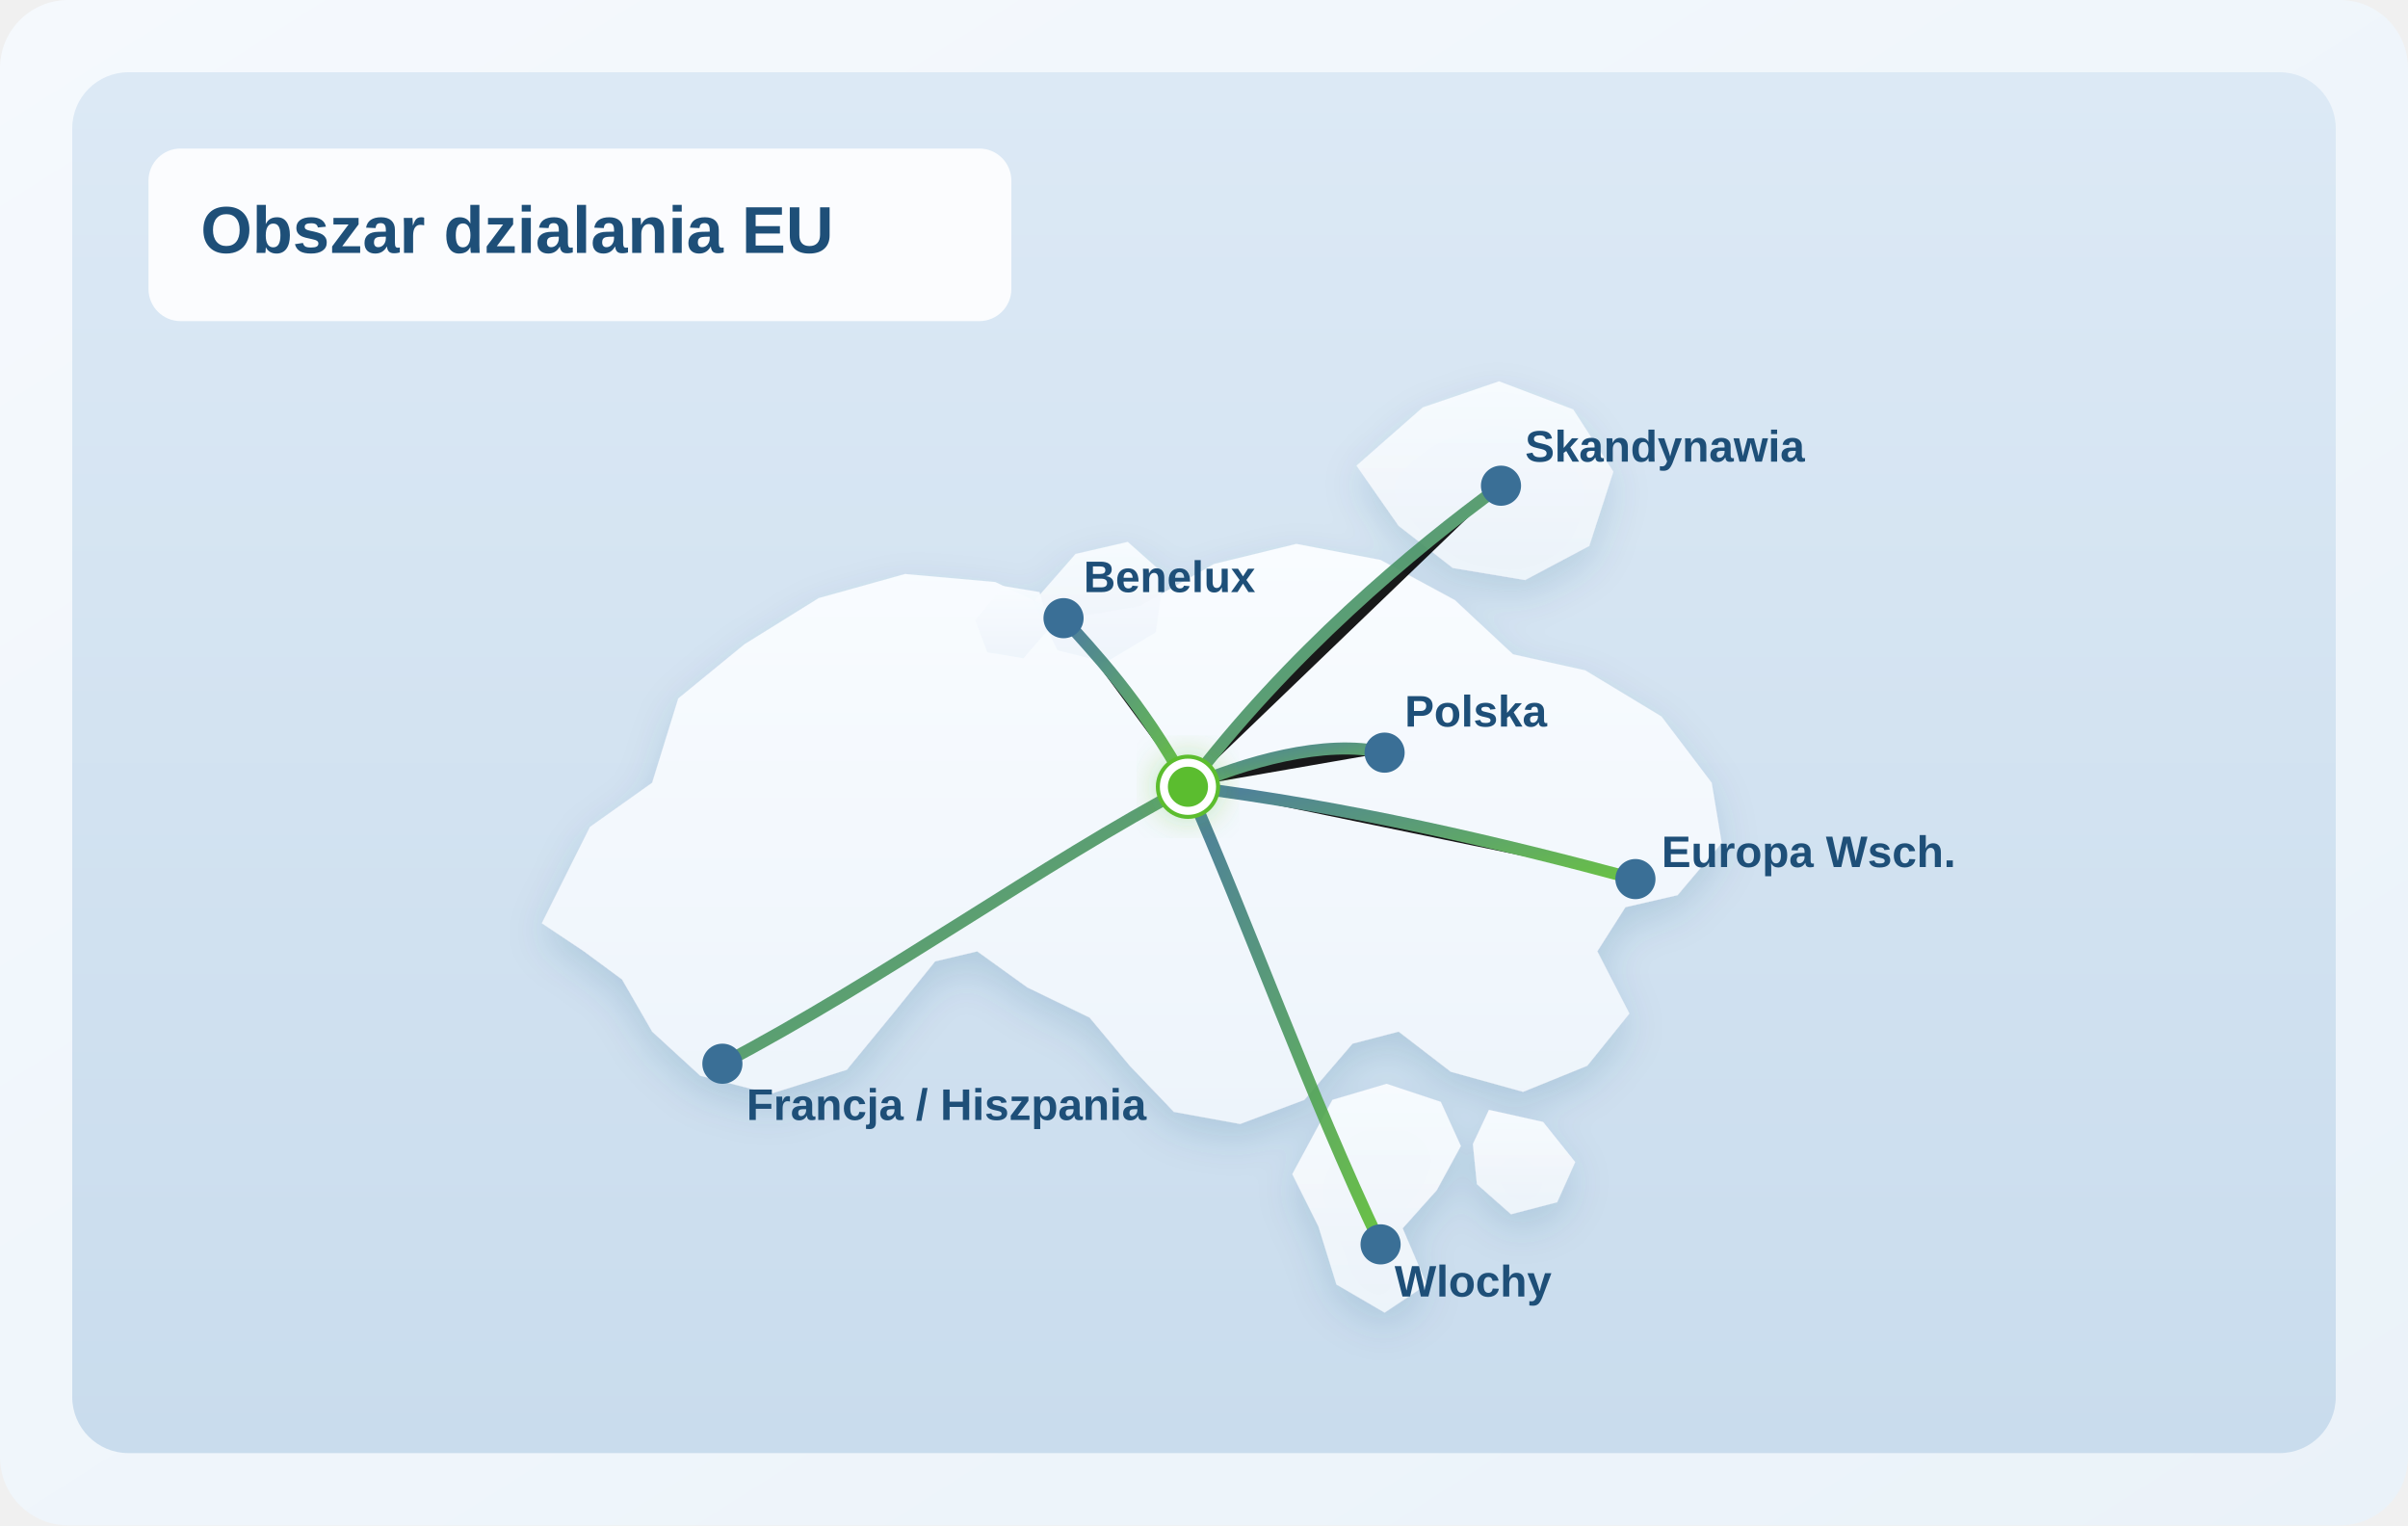
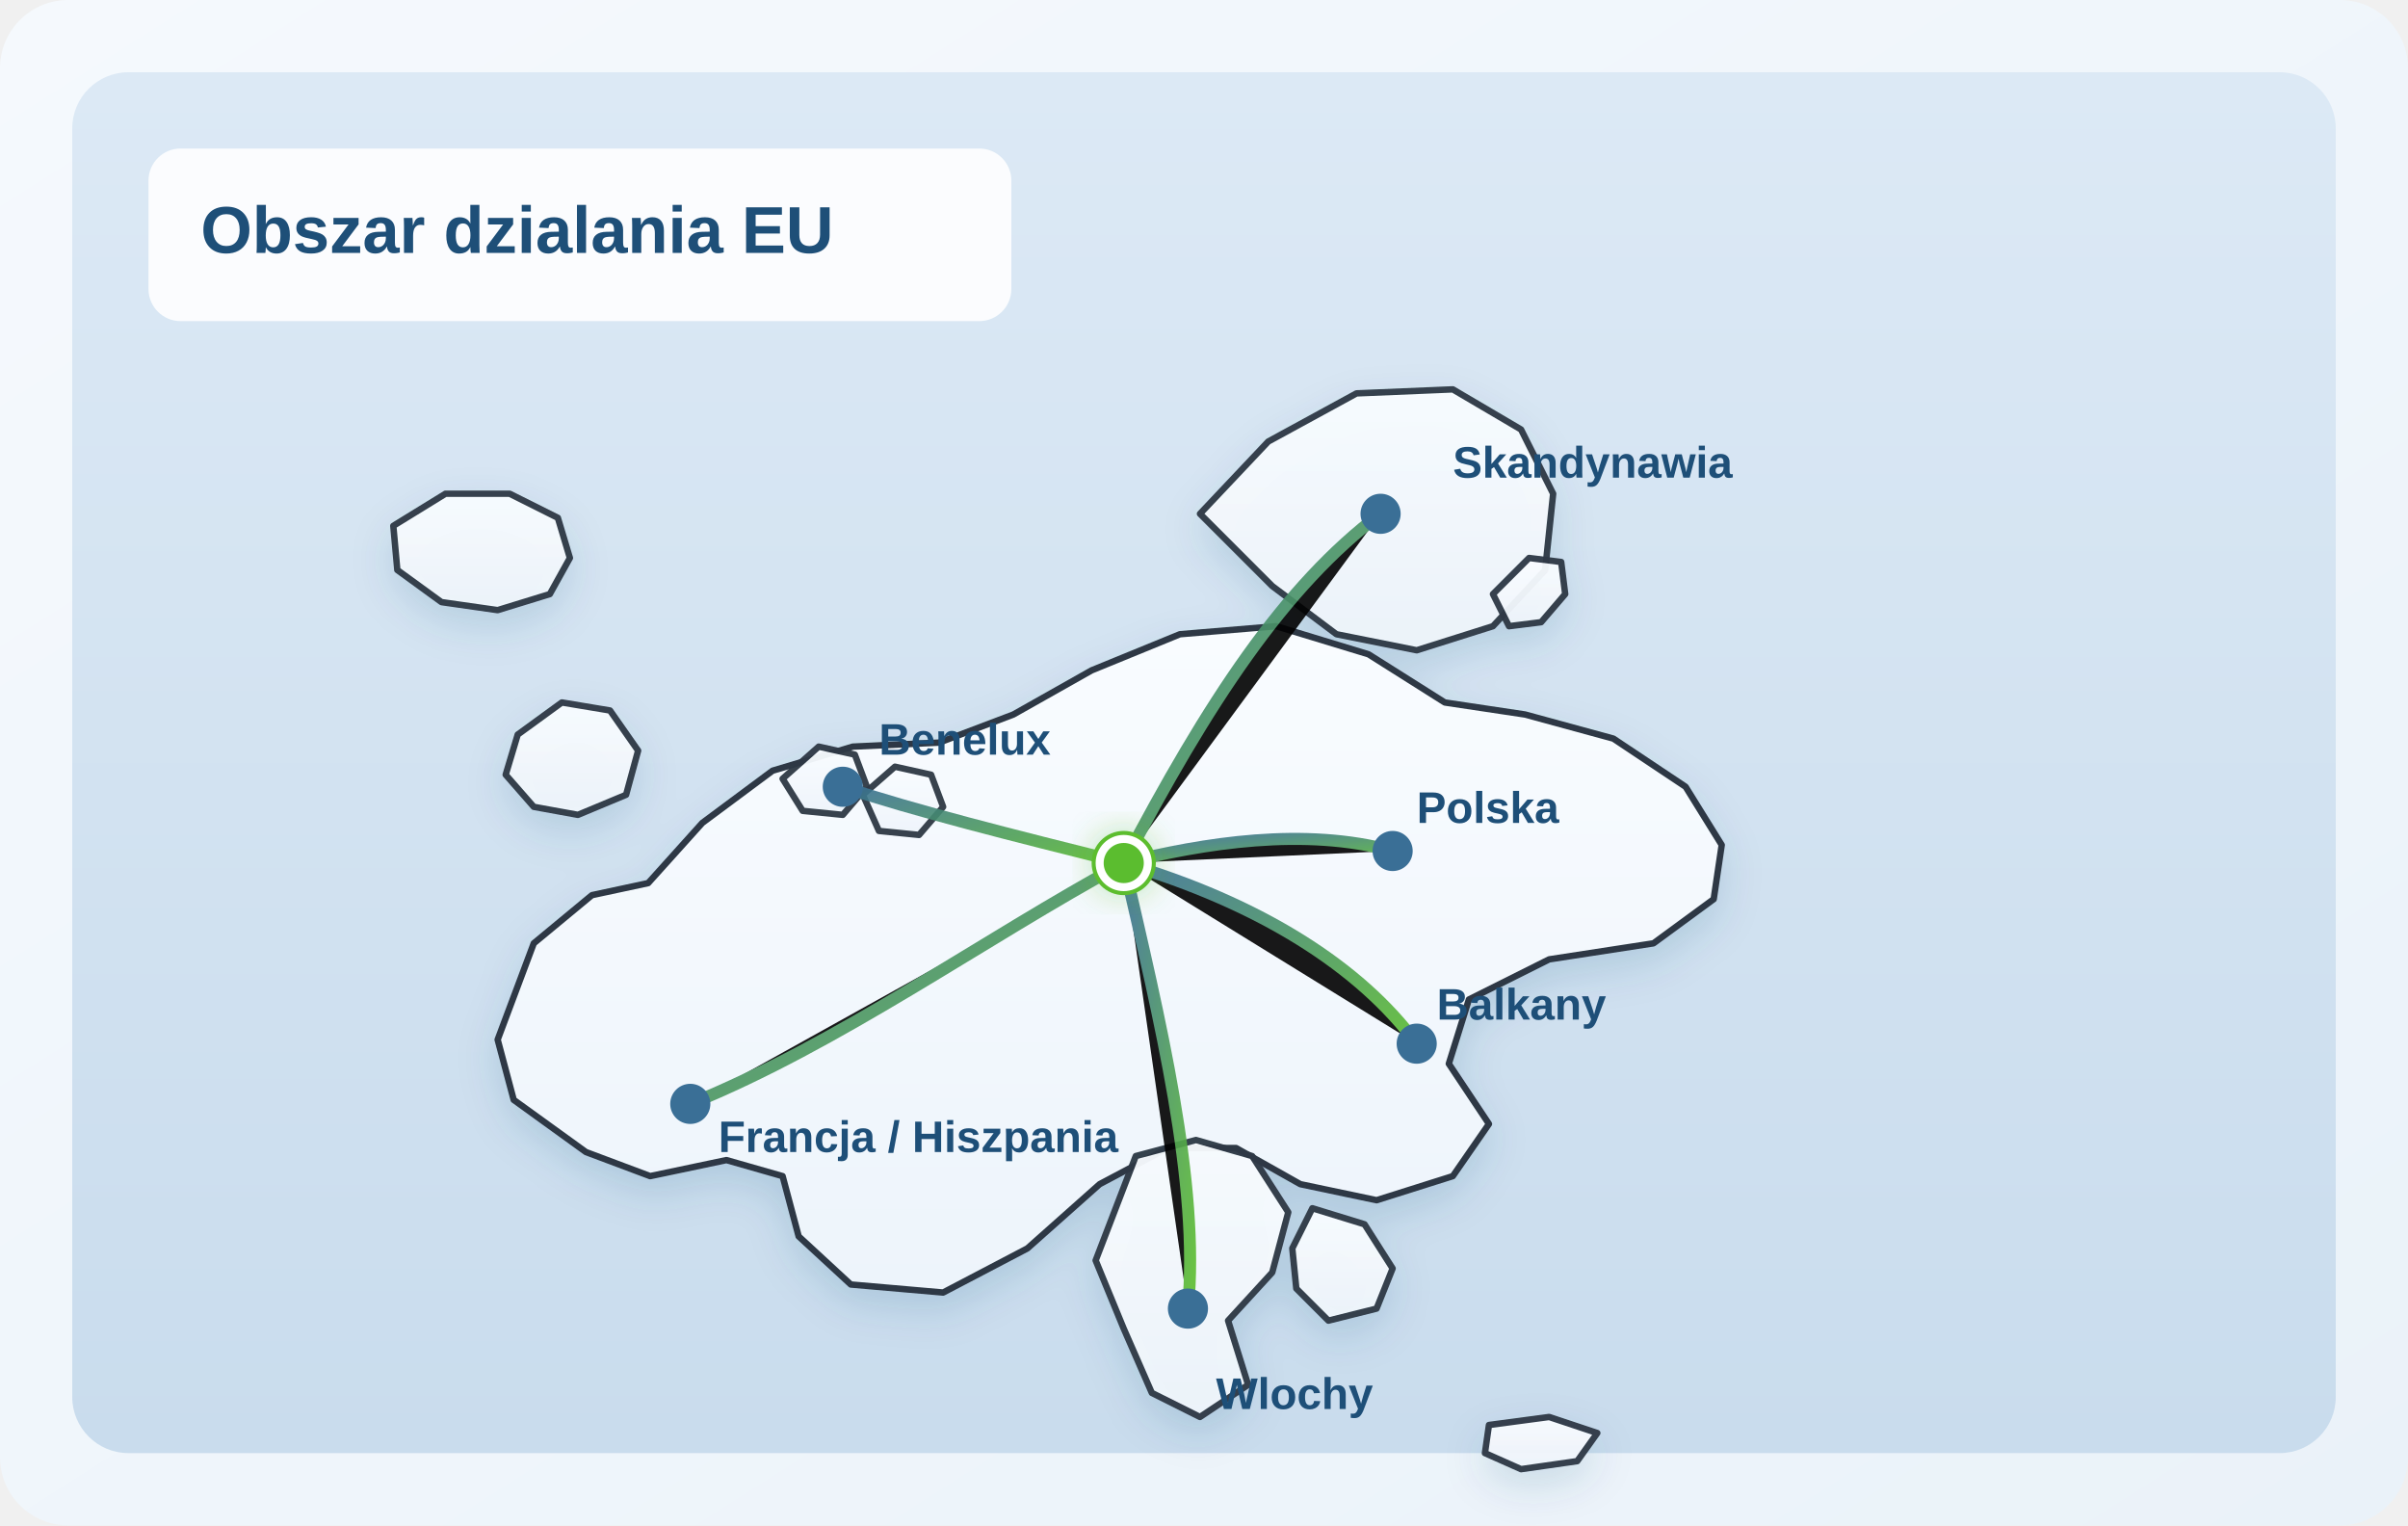
<svg xmlns="http://www.w3.org/2000/svg" viewBox="0 0 1200 760" role="img" aria-labelledby="title desc">
  <defs>
    <linearGradient id="bg" x1="0" y1="0" x2="1" y2="1">
      <stop offset="0%" stop-color="#f5f9fd" />
      <stop offset="100%" stop-color="#eaf2f9" />
    </linearGradient>
    <linearGradient id="sea" x1="0" y1="0" x2="0" y2="1">
      <stop offset="0%" stop-color="#dce9f5" />
      <stop offset="100%" stop-color="#c9dced" />
    </linearGradient>
    <linearGradient id="land" x1="0" y1="0" x2="0" y2="1">
      <stop offset="0%" stop-color="#f9fcff" />
      <stop offset="100%" stop-color="#edf4fb" />
    </linearGradient>
    <linearGradient id="route" x1="0" y1="0" x2="1" y2="1">
      <stop offset="0%" stop-color="#3a6f96" />
      <stop offset="100%" stop-color="#5bbd2f" />
    </linearGradient>
    <filter id="soft" x="-20%" y="-20%" width="140%" height="140%">
      <feDropShadow dx="0" dy="8" stdDeviation="10" flood-color="#1e4f78" flood-opacity="0.15" />
    </filter>
    <filter id="glow" x="-30%" y="-30%" width="160%" height="160%">
      <feDropShadow dx="0" dy="0" stdDeviation="8" flood-color="#5bbd2f" flood-opacity="0.35" />
    </filter>
  </defs>
  <rect x="0" y="0" width="1200" height="760" rx="34" fill="url(#bg)" />
  <rect x="36" y="36" width="1128" height="688" rx="28" fill="url(#sea)" />
-   <g filter="url(#soft)">
-     <path fill="url(#land)" d="M270 460 L294 412 L325 390 L338 348 L371 321 L408 298 L451 286 L496 290 L533 308 L568 302 L605 281 L646 271 L688 279 L725 299 L754 326 L790 334 L828 357 L853 390 L858 420 L836 446 L810 452 L796 474 L812 505 L791 531 L759 544 L723 534 L697 514 L674 520 L650 548 L618 560 L585 554 L563 531 L543 507 L512 492 L487 474 L466 479 L445 505 L422 533 L384 545 L349 536 L325 514 L310 488 L291 474 Z" />
-     <path fill="url(#land)" d="M664 548 L691 540 L718 549 L728 571 L716 593 L699 612 L711 640 L690 654 L666 640 L657 611 L644 585 Z" opacity="0.95" />
-     <path fill="url(#land)" d="M676 232 L709 203 L747 190 L784 204 L804 235 L792 272 L760 289 L724 283 L697 262 Z" opacity="0.95" />
-     <path fill="url(#land)" d="M515 300 L536 276 L562 270 L580 286 L576 315 L551 330 L527 324 Z" opacity="0.95" />
-     <path fill="url(#land)" d="M486 309 L500 292 L518 295 L523 313 L510 328 L492 325 Z" opacity="0.95" />
-     <path fill="url(#land)" d="M742 553 L769 559 L785 579 L776 599 L753 605 L736 590 L734 570 Z" opacity="0.95" />
+   <g filter="url(#soft)" stroke="#2d3945" stroke-width="3.2" stroke-linejoin="round" stroke-linecap="round">
+     <path fill="url(#land)" d="M248 518 L266 470 L295 446 L323 440 L350 410 L385 384 L425 372 L468 370 L505 356 L544 334 L588 316 L636 312 L682 326 L720 350 L760 356 L804 368 L840 392 L858 421 L854 448 L824 470 L772 478 L732 498 L722 530 L742 560 L724 586 L686 598 L648 590 L616 572 L582 572 L548 590 L512 622 L470 644 L424 640 L398 616 L390 586 L362 578 L324 586 L292 574 L256 548 Z" />
+     <path fill="url(#land)" d="M566 576 L596 568 L624 576 L642 604 L634 634 L612 658 L622 690 L598 706 L574 694 L560 662 L546 628 Z" opacity="0.95" />
+     <path fill="url(#land)" d="M598 256 L632 220 L676 196 L724 194 L758 214 L774 246 L770 284 L744 312 L706 324 L666 316 L634 292 Z" opacity="0.95" />
+     <path fill="url(#land)" d="M430 396 L446 382 L464 386 L470 402 L458 416 L438 414 Z" opacity="0.95" />
+     <path fill="url(#land)" d="M390 388 L408 372 L426 376 L432 392 L420 406 L400 404 Z" opacity="0.95" />
+     <path fill="url(#land)" d="M654 602 L680 610 L694 632 L686 652 L662 658 L646 642 L644 622 Z" opacity="0.95" />
+     <path fill="url(#land)" d="M744 296 L762 278 L778 280 L780 296 L768 310 L752 312 Z" opacity="0.95" />
+     <path fill="url(#land)" d="M196 262 L222 246 L254 246 L278 258 L284 278 L274 296 L248 304 L220 300 L198 284 Z" opacity="0.95" />
+     <path fill="url(#land)" d="M258 366 L280 350 L304 354 L318 374 L312 396 L288 406 L266 402 L252 386 Z" opacity="0.95" />
+     <path fill="url(#land)" d="M742 710 L772 706 L796 714 L786 728 L758 732 L740 724 Z" opacity="0.95" />
  </g>
  <g stroke="url(#route)" stroke-width="6" stroke-linecap="round" opacity="0.9">
-     <path d="M592 392 C620 380, 660 368, 690 375" />
-     <path d="M592 392 C520 430, 440 488, 360 530" />
-     <path d="M592 392 C622 460, 652 544, 688 620" />
-     <path d="M592 392 C642 326, 704 274, 748 242" />
-     <path d="M592 392 C568 348, 544 324, 530 308" />
-     <path d="M592 392 C672 402, 748 420, 815 438" />
+     <path d="M560 430 C600 420, 650 412, 694 424" />
+     <path d="M560 430 C490 468, 418 520, 344 550" />
+     <path d="M560 430 C578 508, 598 590, 592 652" />
+     <path d="M560 430 C602 350, 640 292, 688 256" />
+     <path d="M560 430 C504 416, 456 404, 420 392" />
+     <path d="M560 430 C628 450, 678 482, 706 520" />
  </g>
  <g fill="#3a6f96">
-     <circle cx="530" cy="308" r="10" />
-     <circle cx="360" cy="530" r="10" />
-     <circle cx="688" cy="620" r="10" />
-     <circle cx="690" cy="375" r="10" />
-     <circle cx="748" cy="242" r="10" />
-     <circle cx="815" cy="438" r="10" />
+     <circle cx="420" cy="392" r="10" />
+     <circle cx="344" cy="550" r="10" />
+     <circle cx="592" cy="652" r="10" />
+     <circle cx="694" cy="424" r="10" />
+     <circle cx="688" cy="256" r="10" />
+     <circle cx="706" cy="520" r="10" />
  </g>
  <g filter="url(#glow)">
-     <circle cx="592" cy="392" r="16" fill="#5bbd2f" />
+     <circle cx="560" cy="430" r="16" fill="#5bbd2f" />
  </g>
-   <circle cx="592" cy="392" r="12" fill="#5bbd2f" stroke="#ffffff" stroke-width="4" />
+   <circle cx="560" cy="430" r="12" fill="#5bbd2f" stroke="#ffffff" stroke-width="4" />
  <g fill="#1e4f78" font-family="Manrope, Segoe UI, Arial, sans-serif" font-size="22" font-weight="700">
-     <text x="540" y="295">Benelux</text>
-     <text x="700" y="362">Polska</text>
-     <text x="760" y="230">Skandynawia</text>
-     <text x="828" y="432">Europa Wsch.</text>
-     <text x="695" y="646">Wlochy</text>
-     <text x="372" y="558">Francja / Hiszpania</text>
+     <text x="438" y="376">Benelux</text>
+     <text x="706" y="410">Polska</text>
+     <text x="724" y="238">Skandynawia</text>
+     <text x="716" y="508">Balkany</text>
+     <text x="606" y="702">Wlochy</text>
+     <text x="358" y="574">Francja / Hiszpania</text>
  </g>
  <rect x="74" y="74" width="430" height="86" rx="16" fill="#ffffff" opacity="0.88" />
  <text x="100" y="126" fill="#1e4f78" font-family="Manrope, Segoe UI, Arial, sans-serif" font-size="33" font-weight="800">
    Obszar dzialania EU
  </text>
</svg>
